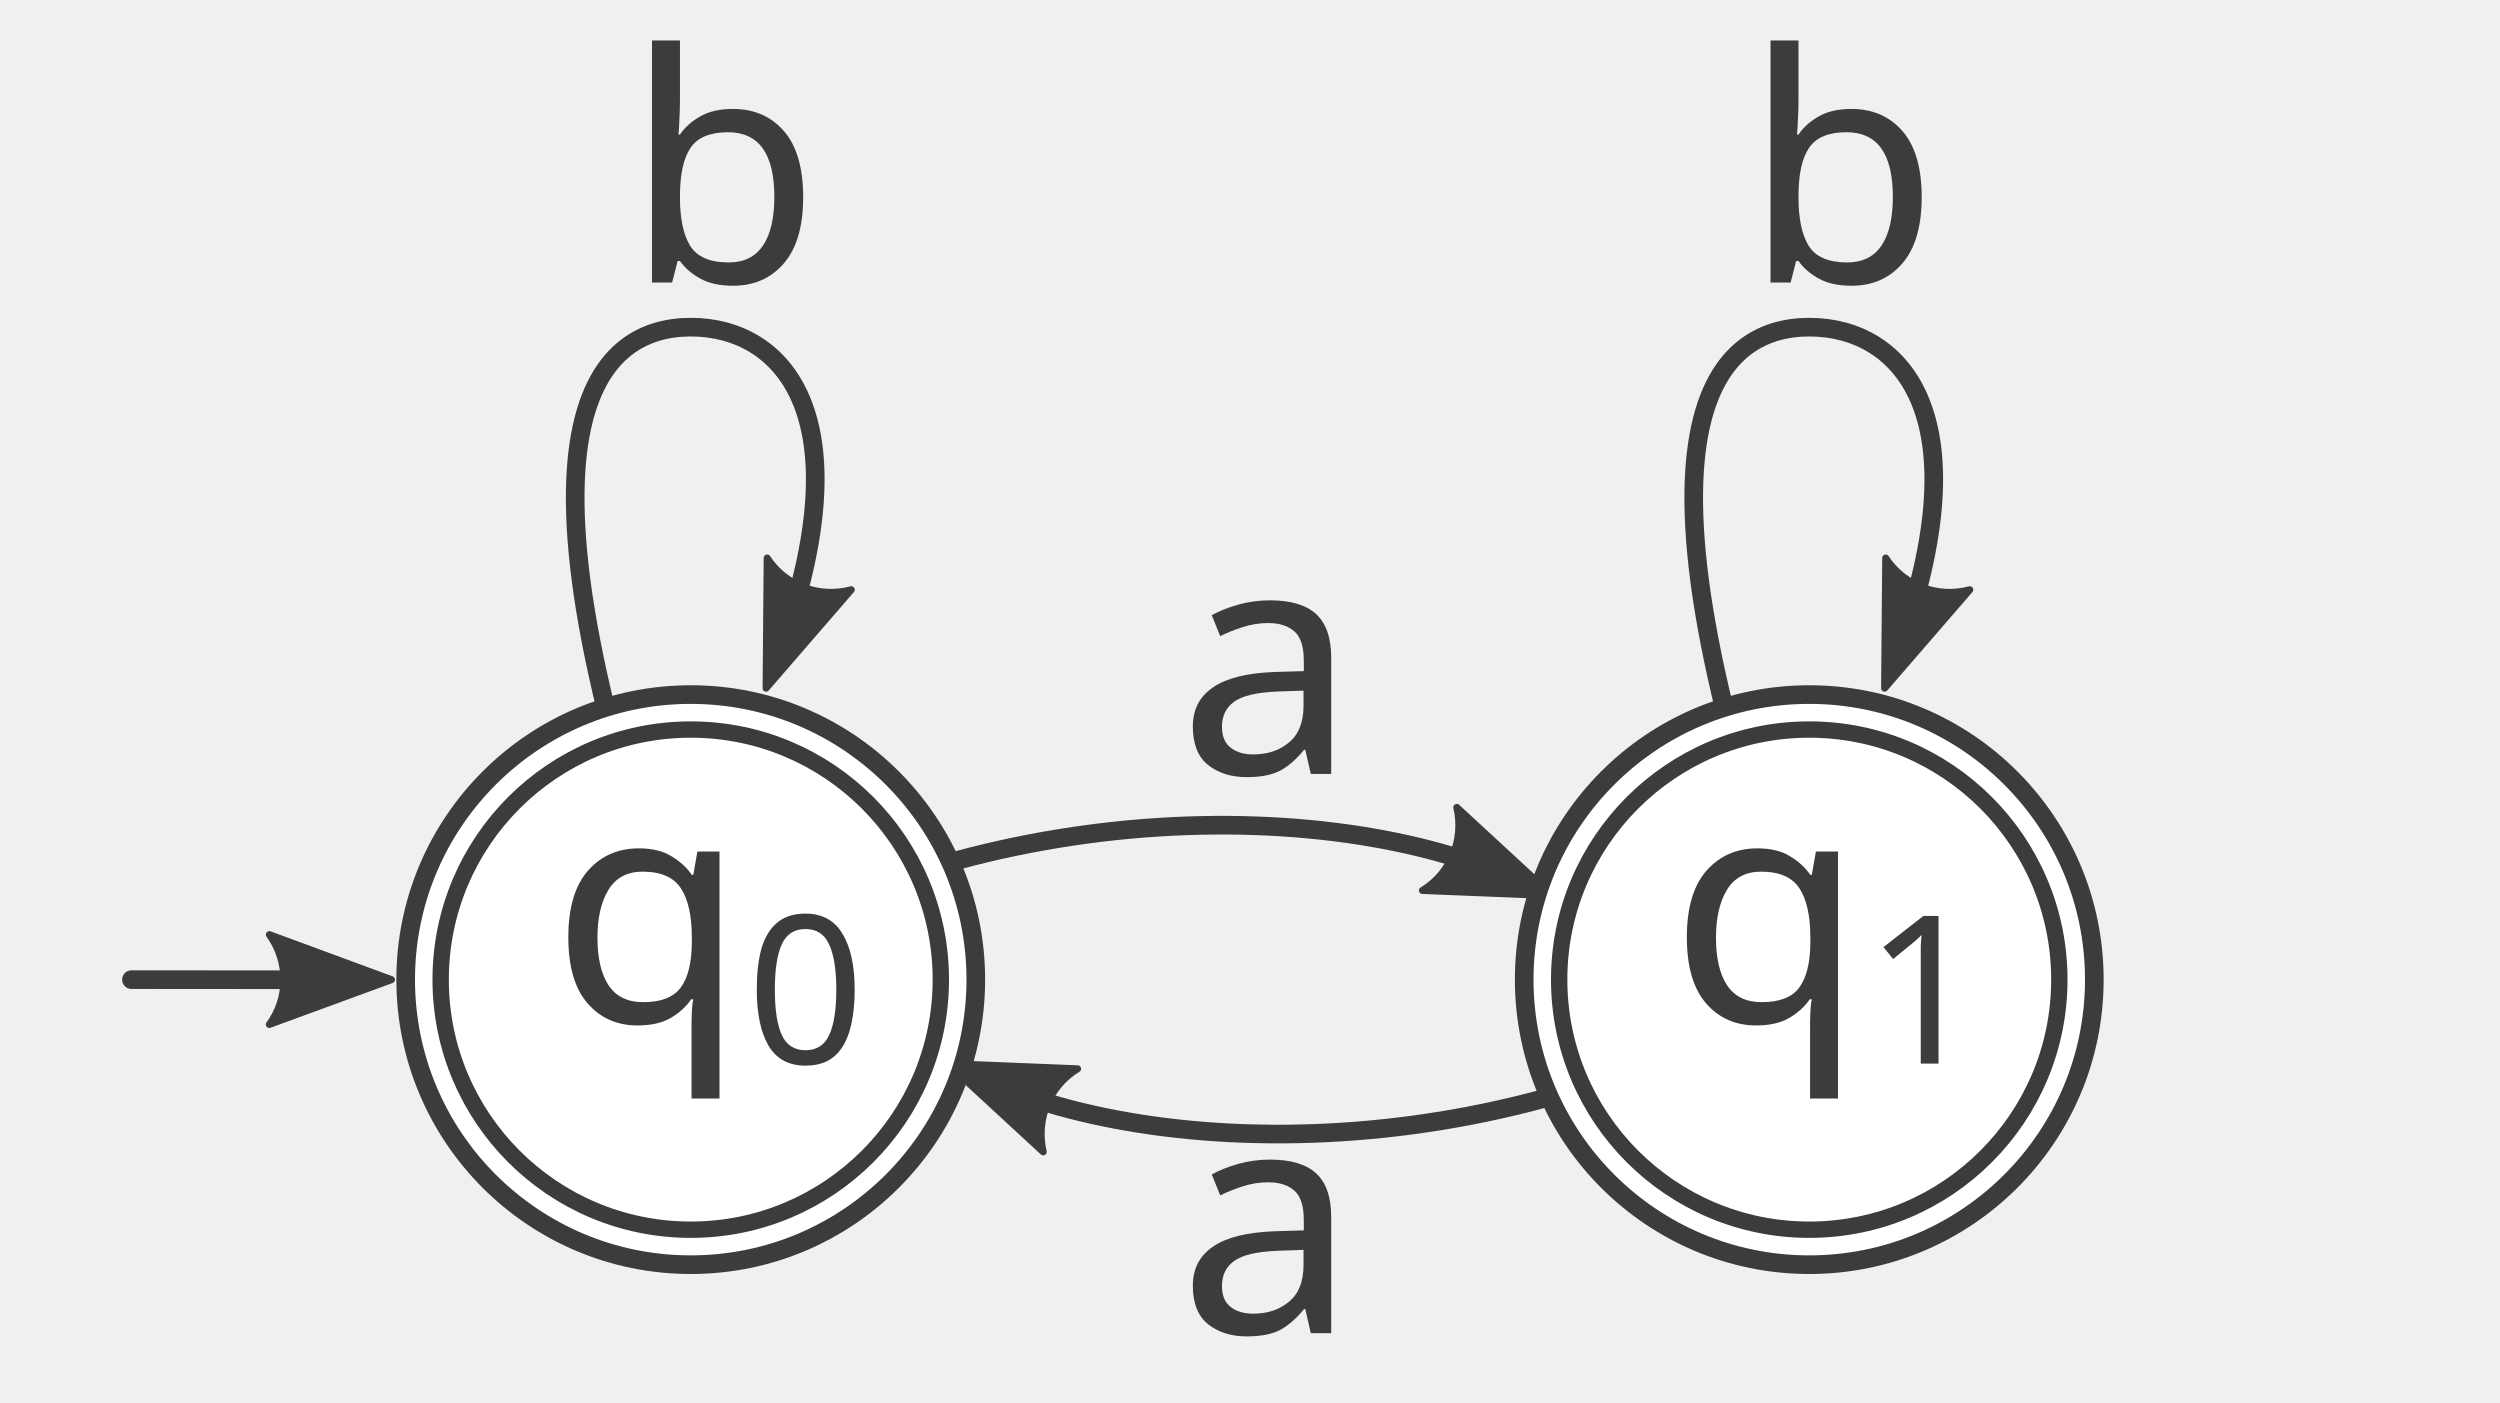
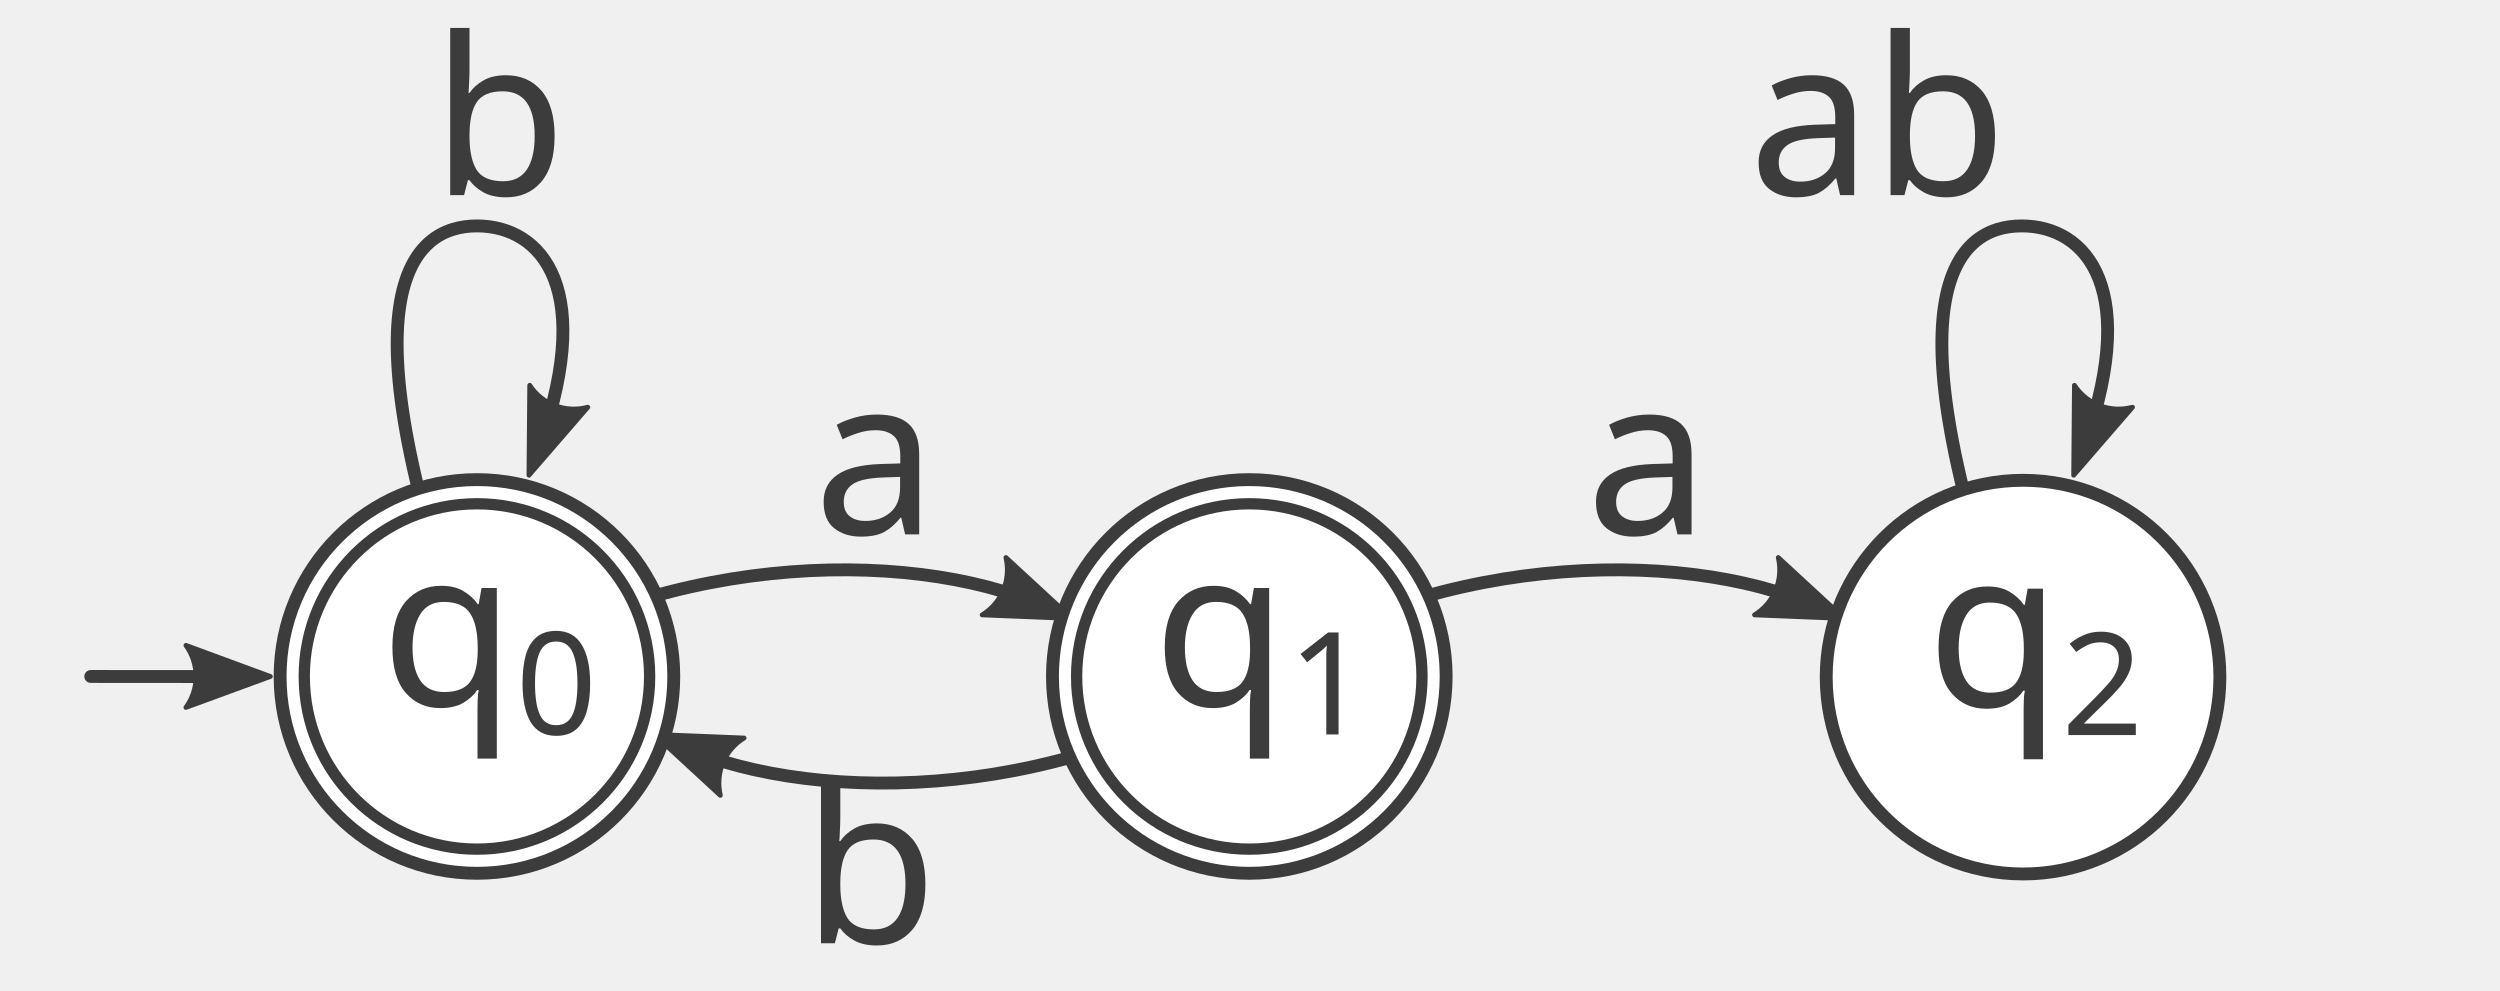
- <svg xmlns="http://www.w3.org/2000/svg" width="37.847mm" height="21.227mm" viewBox="0 0 134.102 75.215" id="svg2" version="1.1">
+ <svg xmlns="http://www.w3.org/2000/svg" width="54.81mm" height="21.725mm" viewBox="0 0 194.21 76.978" id="svg2" version="1.1">
  <defs id="defs4">
    <marker style="overflow:visible" id="marker4222" refX="0" refY="0" orient="auto">
      <path transform="scale(-0.6,-0.6)" d="M 8.719,4.034 -2.207,0.016 8.719,-4.002 c -1.745,2.372 -1.735,5.617 -6e-7,8.035 z" style="fill:#3c3c3c;fill-opacity:1;fill-rule:evenodd;stroke:#3c3c3c;stroke-width:0.625;stroke-linejoin:round;stroke-opacity:1" id="path4224" />
    </marker>
    <marker orient="auto" refY="0" refX="0" id="Arrow2Mend" style="overflow:visible">
      <path id="path4198" style="fill:#3c3c3c;fill-opacity:1;fill-rule:evenodd;stroke:#3c3c3c;stroke-width:0.625;stroke-linejoin:round;stroke-opacity:1" d="M 8.719,4.034 -2.207,0.016 8.719,-4.002 c -1.745,2.372 -1.735,5.617 -6e-7,8.035 z" transform="scale(-0.6,-0.6)" />
    </marker>
    <marker orient="auto" refY="0" refX="0" id="Arrow1Mend" style="overflow:visible">
      <path id="path4180" d="M 0,0 5,-5 -12.5,0 5,5 0,0 Z" style="fill:#3c3c3c;fill-opacity:1;fill-rule:evenodd;stroke:#3c3c3c;stroke-width:1pt;stroke-opacity:1" transform="matrix(-0.4,0,0,-0.4,-4,0)" />
    </marker>
    <marker orient="auto" refY="0" refX="0" id="Arrow1Lend" style="overflow:visible">
      <path id="path4174" d="M 0,0 5,-5 -12.5,0 5,5 0,0 Z" style="fill:#000000;fill-opacity:1;fill-rule:evenodd;stroke:#000000;stroke-width:1pt;stroke-opacity:1" transform="matrix(-0.8,0,0,-0.8,-10,0)" />
    </marker>
    <marker orient="auto" refY="0" refX="0" id="Arrow2Mend-3" style="overflow:visible">
      <path id="path4198-4" style="fill:#3c3c3c;fill-opacity:1;fill-rule:evenodd;stroke:#3c3c3c;stroke-width:0.625;stroke-linejoin:round;stroke-opacity:1" d="M 8.719,4.034 -2.207,0.016 8.719,-4.002 c -1.745,2.372 -1.735,5.617 -6e-7,8.035 z" transform="scale(-0.6,-0.6)" />
    </marker>
    <marker orient="auto" refY="0" refX="0" id="Arrow2Mend-6" style="overflow:visible">
      <path id="path4198-5" style="fill:#3c3c3c;fill-opacity:1;fill-rule:evenodd;stroke:#3c3c3c;stroke-width:0.625;stroke-linejoin:round;stroke-opacity:1" d="M 8.719,4.034 -2.207,0.016 8.719,-4.002 c -1.745,2.372 -1.735,5.617 -6e-7,8.035 z" transform="scale(-0.6,-0.6)" />
    </marker>
    <marker orient="auto" refY="0" refX="0" id="Arrow2Mend-3-8" style="overflow:visible">
      <path id="path4198-4-2" style="fill:#3c3c3c;fill-opacity:1;fill-rule:evenodd;stroke:#3c3c3c;stroke-width:0.625;stroke-linejoin:round;stroke-opacity:1" d="M 8.719,4.034 -2.207,0.016 8.719,-4.002 c -1.745,2.372 -1.735,5.617 -6e-7,8.035 z" transform="scale(-0.6,-0.6)" />
    </marker>
    <marker style="overflow:visible" id="marker4222-2" refX="0" refY="0" orient="auto">
      <path transform="scale(-0.6,-0.6)" d="M 8.719,4.034 -2.207,0.016 8.719,-4.002 c -1.745,2.372 -1.735,5.617 -6e-7,8.035 z" style="fill:#3c3c3c;fill-opacity:1;fill-rule:evenodd;stroke:#3c3c3c;stroke-width:0.625;stroke-linejoin:round;stroke-opacity:1" id="path4224-9" />
    </marker>
+     <marker style="overflow:visible" id="marker4222-6" refX="0" refY="0" orient="auto">
+       <path transform="scale(-0.6,-0.6)" d="M 8.719,4.034 -2.207,0.016 8.719,-4.002 c -1.745,2.372 -1.735,5.617 -6e-7,8.035 z" style="fill:#3c3c3c;fill-opacity:1;fill-rule:evenodd;stroke:#3c3c3c;stroke-width:0.625;stroke-linejoin:round;stroke-opacity:1" id="path4224-90" />
+     </marker>
+     <marker orient="auto" refY="0" refX="0" id="Arrow2Mend-3-8-9" style="overflow:visible">
+       <path id="path4198-4-2-1" style="fill:#3c3c3c;fill-opacity:1;fill-rule:evenodd;stroke:#3c3c3c;stroke-width:0.625;stroke-linejoin:round;stroke-opacity:1" d="M 8.719,4.034 -2.207,0.016 8.719,-4.002 c -1.745,2.372 -1.735,5.617 -6e-7,8.035 z" transform="scale(-0.6,-0.6)" />
+     </marker>
+     <marker style="overflow:visible" id="marker4222-6-7" refX="0" refY="0" orient="auto">
+       <path transform="scale(-0.6,-0.6)" d="M 8.719,4.034 -2.207,0.016 8.719,-4.002 c -1.745,2.372 -1.735,5.617 -6e-7,8.035 z" style="fill:#3c3c3c;fill-opacity:1;fill-rule:evenodd;stroke:#3c3c3c;stroke-width:0.625;stroke-linejoin:round;stroke-opacity:1" id="path4224-90-2" />
+     </marker>
+     <marker style="overflow:visible" id="marker4222-6-7-9" refX="0" refY="0" orient="auto">
+       <path transform="scale(-0.6,-0.6)" d="M 8.719,4.034 -2.207,0.016 8.719,-4.002 c -1.745,2.372 -1.735,5.617 -6e-7,8.035 z" style="fill:#3c3c3c;fill-opacity:1;fill-rule:evenodd;stroke:#3c3c3c;stroke-width:0.625;stroke-linejoin:round;stroke-opacity:1" id="path4224-90-2-2" />
+     </marker>
+     <marker orient="auto" refY="0" refX="0" id="Arrow2Mend-3-8-9-6" style="overflow:visible">
+       <path id="path4198-4-2-1-5" style="fill:#3c3c3c;fill-opacity:1;fill-rule:evenodd;stroke:#3c3c3c;stroke-width:0.625;stroke-linejoin:round;stroke-opacity:1" d="M 8.719,4.034 -2.207,0.016 8.719,-4.002 c -1.745,2.372 -1.735,5.617 -6e-7,8.035 z" transform="scale(-0.6,-0.6)" />
+     </marker>
+     <marker style="overflow:visible" id="marker4222-6-7-4" refX="0" refY="0" orient="auto">
+       <path transform="scale(-0.6,-0.6)" d="M 8.719,4.034 -2.207,0.016 8.719,-4.002 c -1.745,2.372 -1.735,5.617 -6e-7,8.035 z" style="fill:#3c3c3c;fill-opacity:1;fill-rule:evenodd;stroke:#3c3c3c;stroke-width:0.625;stroke-linejoin:round;stroke-opacity:1" id="path4224-90-2-3" />
+     </marker>
  </defs>
  <g id="layer1" transform="translate(-57.94898,-474.8125)">
-     <path style="fill:none;fill-rule:evenodd;stroke:#3c3c3c;stroke-width:1px;stroke-linecap:round;stroke-linejoin:round;stroke-opacity:1;marker-mid:url(#marker4222-2)" d="m 155,527.362 c -15,10 -35,10 -45,5 l -15,-5" id="path4165-6-9" />
-     <path style="fill:none;fill-rule:evenodd;stroke:#3c3c3c;stroke-width:1px;stroke-linecap:round;stroke-linejoin:round;stroke-opacity:1;marker-end:url(#Arrow2Mend-3-8)" d="m 155,527.362 c -11,-30 -5,-35 0,-35 5,0 9.5,4.875 4.5,18.125" id="path4165-8-7" />
-     <text id="text3336-5-8" y="489.967" x="151.47" style="font-style:normal;font-weight:normal;font-size:17.071px;line-height:125%;font-family:sans-serif;letter-spacing:0px;word-spacing:0px;fill:#000000;fill-opacity:1;stroke:none;stroke-width:1px;stroke-linecap:butt;stroke-linejoin:miter;stroke-opacity:1" xml:space="preserve">
-       <tspan style="font-style:normal;font-variant:normal;font-weight:normal;font-stretch:normal;font-family:Calibri;-inkscape-font-specification:Calibri;fill:#3c3c3c;fill-opacity:1" y="489.967" x="151.47" id="tspan3338-1-2">b</tspan>
+     <path style="fill:none;fill-rule:evenodd;stroke:#3c3c3c;stroke-width:1px;stroke-linecap:round;stroke-linejoin:round;stroke-opacity:1;marker-mid:url(#marker4222-6-7-4)" d="m 155,527.362 c -15,10 -35,10 -45,5 l -15,-5" id="path4165-6-4-2-5" />
+     <path style="fill:none;fill-rule:evenodd;stroke:#3c3c3c;stroke-width:1px;stroke-linecap:round;stroke-linejoin:round;stroke-opacity:1;marker-end:url(#Arrow2Mend-3-8-9)" d="m 215,527.362 c -11,-30 -5,-35 0,-35 5,0 9.5,4.875 4.5,18.125" id="path4165-8-7-8" />
+     <text id="text3336-5-8-9" y="489.967" x="214.92" style="font-style:normal;font-weight:normal;font-size:17.071px;line-height:125%;font-family:sans-serif;letter-spacing:0px;word-spacing:0px;fill:#000000;fill-opacity:1;stroke:none;stroke-width:1px;stroke-linecap:butt;stroke-linejoin:miter;stroke-opacity:1" xml:space="preserve">
+       <tspan style="font-style:normal;font-variant:normal;font-weight:normal;font-stretch:normal;font-family:Calibri;-inkscape-font-specification:Calibri;text-align:center;text-anchor:middle;fill:#3c3c3c;fill-opacity:1" y="489.967" x="214.92" id="tspan3338-1-2-2">ab</tspan>
+     </text>
+     <path style="fill:none;fill-rule:evenodd;stroke:#3c3c3c;stroke-width:1px;stroke-linecap:round;stroke-linejoin:round;stroke-opacity:1;marker-mid:url(#marker4222-6)" d="m 155,527.362 c 15,-10 35,-10 45,-5 l 15,5" id="path4165-6-4" />
+     <text id="text3336-5-1-1" y="516.326" x="181.153" style="font-style:normal;font-weight:normal;font-size:17.071px;line-height:125%;font-family:sans-serif;letter-spacing:0px;word-spacing:0px;fill:#000000;fill-opacity:1;stroke:none;stroke-width:1px;stroke-linecap:butt;stroke-linejoin:miter;stroke-opacity:1" xml:space="preserve">
+       <tspan style="font-style:normal;font-variant:normal;font-weight:normal;font-stretch:normal;font-family:Calibri;-inkscape-font-specification:Calibri;fill:#3c3c3c;fill-opacity:1" y="516.326" x="181.153" id="tspan3338-1-7-9">a</tspan>
+     </text>
+     <circle style="opacity:1;fill:#ffffff;fill-opacity:1;fill-rule:evenodd;stroke:#3c3c3c;stroke-width:1;stroke-linecap:round;stroke-linejoin:round;stroke-miterlimit:4;stroke-dasharray:none;stroke-dashoffset:0;stroke-opacity:1" id="path3342-9-9-5" cx="215.108" cy="527.414" r="15.291" />
+     <text xml:space="preserve" style="font-style:normal;font-weight:normal;font-size:17.071px;line-height:125%;font-family:sans-serif;letter-spacing:0px;word-spacing:0px;fill:#000000;fill-opacity:1;stroke:none;stroke-width:1px;stroke-linecap:butt;stroke-linejoin:miter;stroke-opacity:1" x="207.604" y="529.698" id="text3336-8-0-3">
+       <tspan id="tspan3338-2-4-8" x="207.604" y="529.698" style="font-style:normal;font-variant:normal;font-weight:normal;font-stretch:normal;font-family:Calibri;-inkscape-font-specification:Calibri;fill:#3c3c3c;fill-opacity:1">q<tspan id="tspan6466-1-1-5" style="font-size:65%;baseline-shift:sub">2</tspan>
+       </tspan>
    </text>
    <path style="fill:none;fill-rule:evenodd;stroke:#3c3c3c;stroke-width:1px;stroke-linecap:round;stroke-linejoin:round;stroke-opacity:1;marker-mid:url(#marker4222)" d="m 95,527.362 c 15,-10 35,-10 45,-5 l 15,5" id="path4165-6" />
    <path style="fill:none;fill-rule:evenodd;stroke:#3c3c3c;stroke-width:1px;stroke-linecap:round;stroke-linejoin:round;stroke-opacity:1;marker-end:url(#Arrow2Mend-3)" d="m 95,527.362 c -11,-30 -5,-35 0,-35 5,0 9.5,4.875 4.5,18.125" id="path4165-8" />
    <circle style="opacity:1;fill:#ffffff;fill-opacity:1;fill-rule:evenodd;stroke:#3c3c3c;stroke-width:1;stroke-linecap:round;stroke-linejoin:round;stroke-miterlimit:4;stroke-dasharray:none;stroke-dashoffset:0;stroke-opacity:1" id="path3342" cx="95" cy="527.362" r="15.291" />
    <circle style="opacity:1;fill:#ffffff;fill-opacity:1;fill-rule:evenodd;stroke:#3c3c3c;stroke-width:0.877;stroke-linecap:round;stroke-linejoin:round;stroke-miterlimit:4;stroke-dasharray:none;stroke-dashoffset:0;stroke-opacity:1" id="path3342-8" cx="95" cy="527.362" r="13.415" />
    <text xml:space="preserve" style="font-style:normal;font-weight:normal;font-size:17.071px;line-height:125%;font-family:sans-serif;letter-spacing:0px;word-spacing:0px;fill:#000000;fill-opacity:1;stroke:none;stroke-width:1px;stroke-linecap:butt;stroke-linejoin:miter;stroke-opacity:1" x="87.496" y="529.646" id="text3336">
      <tspan id="tspan3338" x="87.496" y="529.646" style="font-style:normal;font-variant:normal;font-weight:normal;font-stretch:normal;font-family:Calibri;-inkscape-font-specification:Calibri;fill:#3c3c3c;fill-opacity:1">q<tspan id="tspan6466" style="font-size:65%;baseline-shift:sub">0</tspan>
      </tspan>
    </text>
    <text id="text3336-5" y="489.967" x="91.47" style="font-style:normal;font-weight:normal;font-size:17.071px;line-height:125%;font-family:sans-serif;letter-spacing:0px;word-spacing:0px;fill:#000000;fill-opacity:1;stroke:none;stroke-width:1px;stroke-linecap:butt;stroke-linejoin:miter;stroke-opacity:1" xml:space="preserve">
      <tspan style="font-style:normal;font-variant:normal;font-weight:normal;font-stretch:normal;font-family:Calibri;-inkscape-font-specification:Calibri;fill:#3c3c3c;fill-opacity:1" y="489.967" x="91.47" id="tspan3338-1">b</tspan>
    </text>
    <path style="fill:none;fill-rule:evenodd;stroke:#3c3c3c;stroke-width:1px;stroke-linecap:round;stroke-linejoin:round;stroke-opacity:1;marker-end:url(#Arrow2Mend)" d="m 65,527.362 12.625,0.01" id="path4165" />
    <circle style="opacity:1;fill:#ffffff;fill-opacity:1;fill-rule:evenodd;stroke:#3c3c3c;stroke-width:1;stroke-linecap:round;stroke-linejoin:round;stroke-miterlimit:4;stroke-dasharray:none;stroke-dashoffset:0;stroke-opacity:1" id="path3342-9" cx="155" cy="527.362" r="15.291" />
    <circle style="opacity:1;fill:#ffffff;fill-opacity:1;fill-rule:evenodd;stroke:#3c3c3c;stroke-width:0.877;stroke-linecap:round;stroke-linejoin:round;stroke-miterlimit:4;stroke-dasharray:none;stroke-dashoffset:0;stroke-opacity:1" id="path3342-8-0" cx="155" cy="527.362" r="13.415" />
    <text id="text3336-5-1" y="516.326" x="121.153" style="font-style:normal;font-weight:normal;font-size:17.071px;line-height:125%;font-family:sans-serif;letter-spacing:0px;word-spacing:0px;fill:#000000;fill-opacity:1;stroke:none;stroke-width:1px;stroke-linecap:butt;stroke-linejoin:miter;stroke-opacity:1" xml:space="preserve">
      <tspan style="font-style:normal;font-variant:normal;font-weight:normal;font-stretch:normal;font-family:Calibri;-inkscape-font-specification:Calibri;fill:#3c3c3c;fill-opacity:1" y="516.326" x="121.153" id="tspan3338-1-7">a</tspan>
    </text>
-     <text id="text3336-5-1-8" y="546.326" x="121.153" style="font-style:normal;font-weight:normal;font-size:17.071px;line-height:125%;font-family:sans-serif;letter-spacing:0px;word-spacing:0px;fill:#000000;fill-opacity:1;stroke:none;stroke-width:1px;stroke-linecap:butt;stroke-linejoin:miter;stroke-opacity:1" xml:space="preserve">
-       <tspan style="font-style:normal;font-variant:normal;font-weight:normal;font-stretch:normal;font-family:Calibri;-inkscape-font-specification:Calibri;fill:#3c3c3c;fill-opacity:1" y="546.326" x="121.153" id="tspan3338-1-7-7">a</tspan>
-     </text>
    <text xml:space="preserve" style="font-style:normal;font-weight:normal;font-size:17.071px;line-height:125%;font-family:sans-serif;letter-spacing:0px;word-spacing:0px;fill:#000000;fill-opacity:1;stroke:none;stroke-width:1px;stroke-linecap:butt;stroke-linejoin:miter;stroke-opacity:1" x="147.496" y="529.646" id="text3336-8">
      <tspan id="tspan3338-2" x="147.496" y="529.646" style="font-style:normal;font-variant:normal;font-weight:normal;font-stretch:normal;font-family:Calibri;-inkscape-font-specification:Calibri;fill:#3c3c3c;fill-opacity:1">q<tspan id="tspan6466-1" style="font-size:65%;baseline-shift:sub">1</tspan>
      </tspan>
    </text>
+     <text id="text3336-5-8-2-5" y="548.089" x="120.274" style="font-style:normal;font-weight:normal;font-size:17.071px;line-height:125%;font-family:sans-serif;letter-spacing:0px;word-spacing:0px;fill:#000000;fill-opacity:1;stroke:none;stroke-width:1px;stroke-linecap:butt;stroke-linejoin:miter;stroke-opacity:1" xml:space="preserve">
+       <tspan style="font-style:normal;font-variant:normal;font-weight:normal;font-stretch:normal;font-family:Calibri;-inkscape-font-specification:Calibri;fill:#3c3c3c;fill-opacity:1" y="548.089" x="120.274" id="tspan3338-1-2-3-9">b</tspan>
+     </text>
  </g>
</svg>
